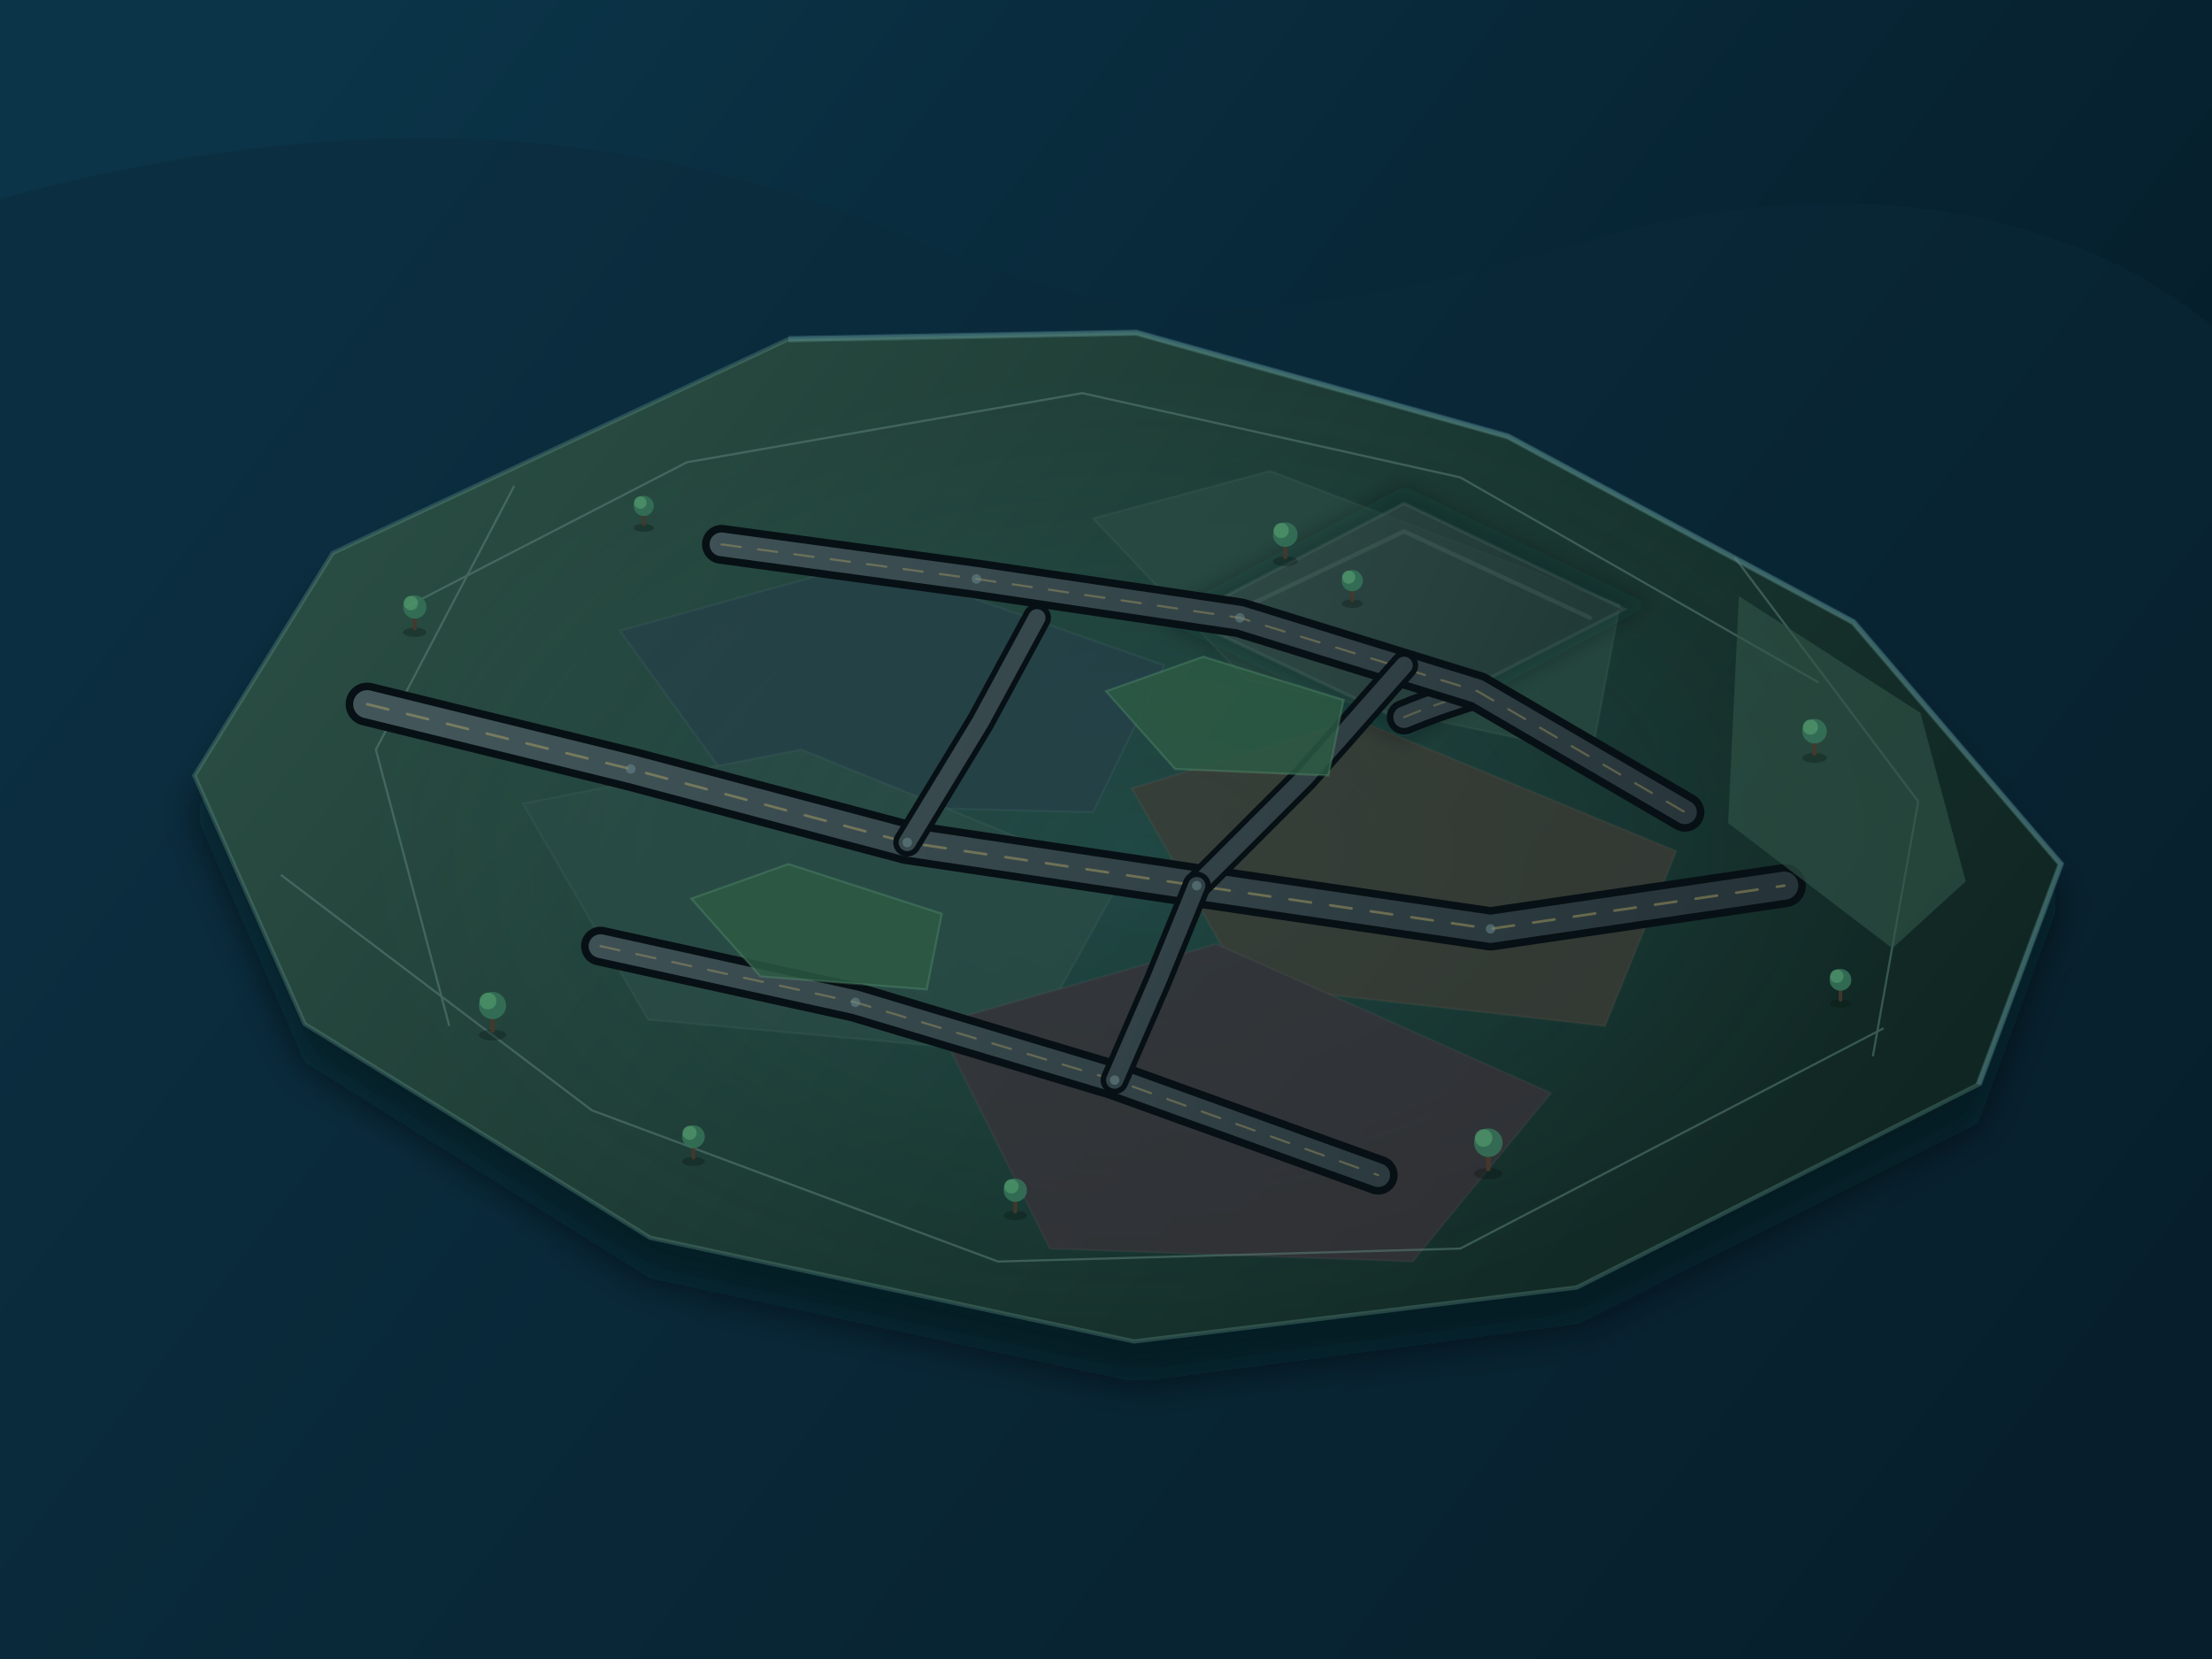
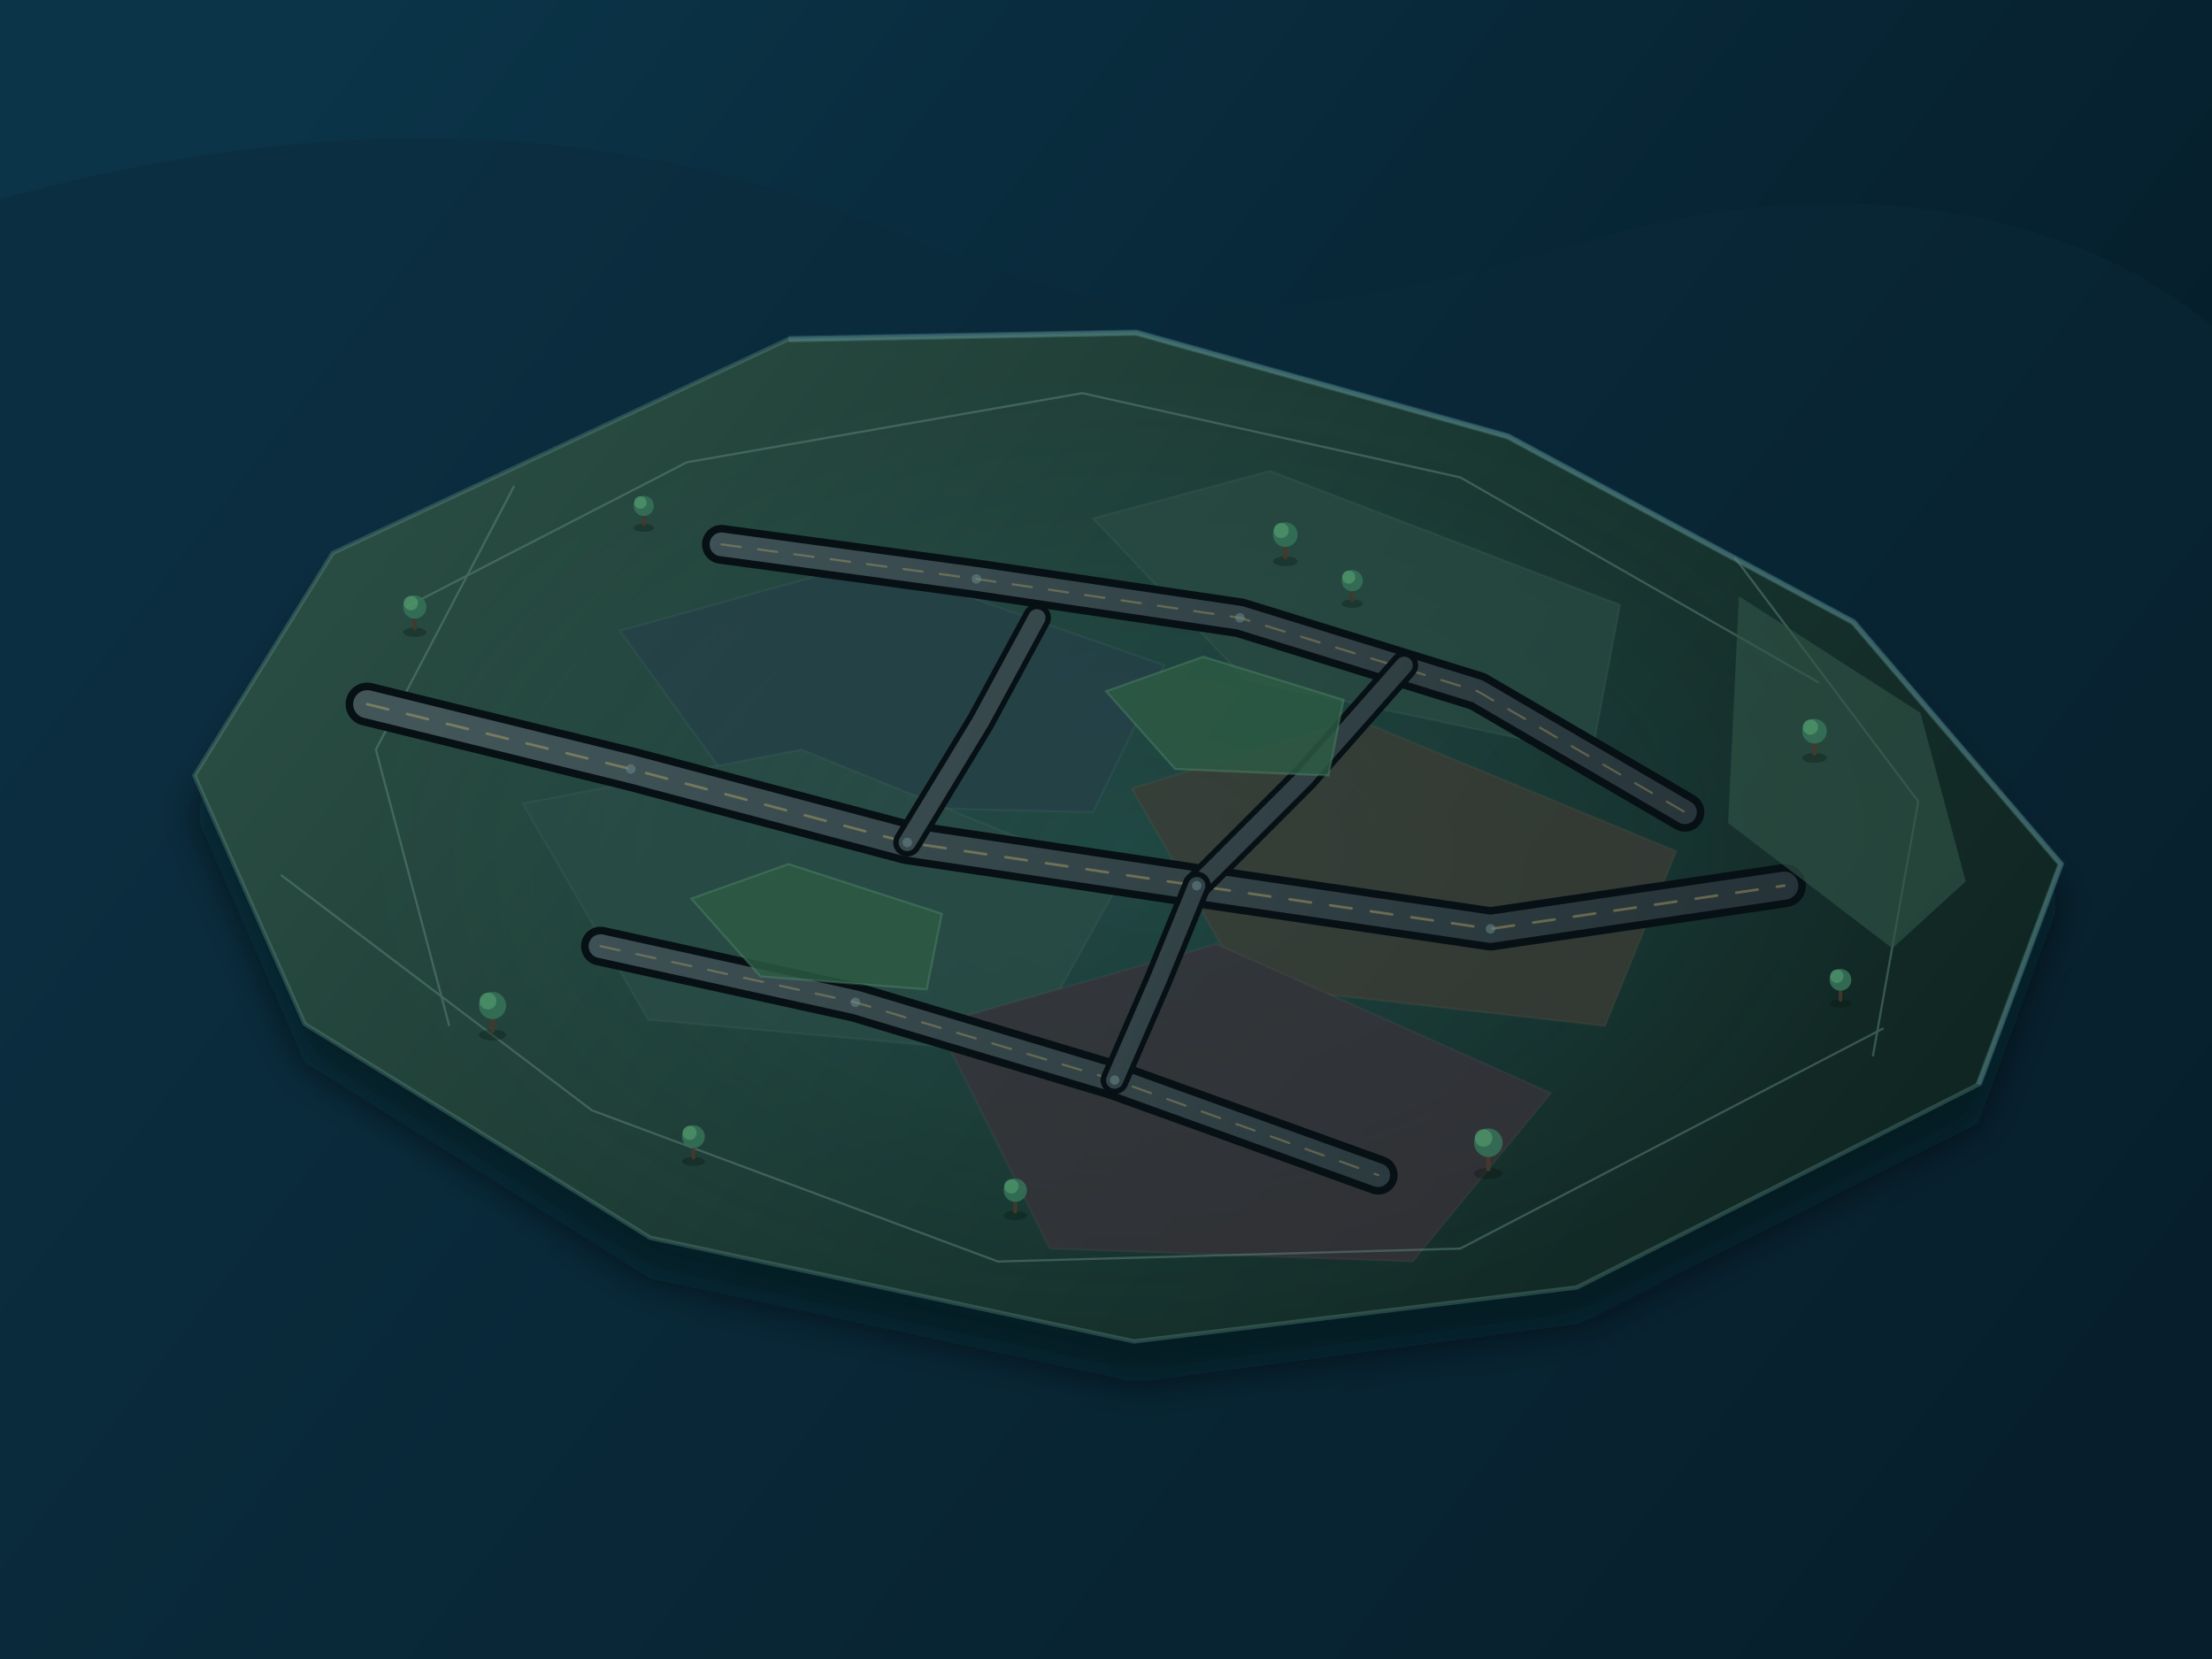
<svg xmlns="http://www.w3.org/2000/svg" width="1024" height="768" viewBox="0 0 1024 768" fill="none">
  <defs>
    <linearGradient id="water" x1="96" y1="92" x2="910" y2="720" gradientUnits="userSpaceOnUse">
      <stop stop-color="#0B3448" />
      <stop offset="1" stop-color="#041823" />
    </linearGradient>
    <linearGradient id="land" x1="238" y1="164" x2="808" y2="612" gradientUnits="userSpaceOnUse">
      <stop stop-color="#294C42" />
      <stop offset="0.55" stop-color="#193630" />
      <stop offset="1" stop-color="#102623" />
    </linearGradient>
    <linearGradient id="road" x1="214" y1="288" x2="824" y2="520" gradientUnits="userSpaceOnUse">
      <stop stop-color="#42565A" />
      <stop offset="1" stop-color="#243136" />
    </linearGradient>
-     <linearGradient id="residentialApron" x1="568" y1="248" x2="730" y2="326" gradientUnits="userSpaceOnUse">
-       <stop stop-color="#3B504F" />
-       <stop offset="0.58" stop-color="#304443" />
-       <stop offset="1" stop-color="#243836" />
-     </linearGradient>
    <radialGradient id="cityGlow" cx="0" cy="0" r="1" gradientTransform="translate(526 394) rotate(90) scale(222 356)" gradientUnits="userSpaceOnUse">
      <stop stop-color="#57D4E8" stop-opacity="0.10" />
      <stop offset="1" stop-color="#57D4E8" stop-opacity="0" />
    </radialGradient>
    <filter id="softShadow" x="-20%" y="-30%" width="140%" height="170%">
      <feGaussianBlur stdDeviation="9" />
-     </filter>
-     <filter id="apronFeather" x="-20%" y="-40%" width="140%" height="180%">
-       <feGaussianBlur stdDeviation="5" />
    </filter>
    <g id="tree">
      <ellipse cy="3" rx="6" ry="2.4" fill="#06120E" fill-opacity="0.34" />
      <rect x="-1" y="-7" width="2" height="9" rx="1" fill="#46372A" />
      <circle cy="-10" r="6" fill="#347056" />
      <circle cx="-2" cy="-12" r="3.7" fill="#55A071" fill-opacity="0.72" />
    </g>
  </defs>
  <rect width="1024" height="768" fill="url(#water)" />
  <path d="M0 92C166 47 300 58 426 112C545 163 622 143 748 108C875 74 974 108 1024 151V768H0V92Z" fill="#0C2B3A" fill-opacity="0.44" />
  <polygon points="365,166 526,162 700,210 858,296 954,406 916,510 731,603 526,630 301,582 141,482 90,366 154,264" fill="#02090B" fill-opacity="0.55" transform="translate(0 10)" filter="url(#softShadow)" />
  <polygon points="365,157 526,154 698,202 858,288 954,400 916,502 730,596 525,621 301,573 141,474 90,359 154,256" fill="url(#land)" stroke="#5F8E83" stroke-opacity="0.36" stroke-width="2" />
  <polyline points="365,157 526,154 698,202 858,288 954,400 916,502" stroke="#7DC4CF" stroke-opacity="0.20" stroke-width="3" />
  <ellipse cx="526" cy="398" rx="356" ry="226" fill="url(#cityGlow)" />
  <g opacity="0.74">
    <polygon points="588,218 750,280 737,349 577,315 506,240" fill="#294A42" stroke="#73958B" stroke-opacity="0.13" />
    <polygon points="402,260 539,308 506,376 345,372 287,292" fill="#243F48" stroke="#78939A" stroke-opacity="0.13" />
    <polygon points="628,333 776,394 743,475 576,456 524,365" fill="#3D3B34" stroke="#9C8A70" stroke-opacity="0.11" />
    <polygon points="371,347 519,407 474,488 300,472 242,372" fill="#2A4B46" stroke="#7C9D92" stroke-opacity="0.12" />
    <polygon points="563,437 718,506 654,584 486,578 434,474" fill="#383238" stroke="#8D7A86" stroke-opacity="0.12" />
-   </g>
-   <g>
-     <polygon points="650,225 764,280 650,342 536,286" fill="#10221F" fill-opacity="0.30" filter="url(#apronFeather)" />
-     <polygon points="650,233 752,282 650,334 548,286" fill="url(#residentialApron)" fill-opacity="0.60" stroke="#718A84" stroke-opacity="0.18" stroke-width="1.5" />
-     <path d="M650 332C662 327 674 323 684 320" stroke="#071014" stroke-width="16" stroke-linecap="round" />
-     <path d="M650 332C662 327 674 323 684 320" stroke="url(#road)" stroke-width="10" stroke-linecap="round" />
-     <path d="M650 332C662 327 674 323 684 320" stroke="#E4C96F" stroke-opacity="0.24" stroke-width="1" stroke-linecap="round" stroke-dasharray="8 7" />
-     <path d="M566 286L650 246L736 286" stroke="#78928B" stroke-opacity="0.18" stroke-width="2" stroke-linecap="round" />
  </g>
  <g opacity="0.52" stroke="#5D827A" stroke-width="1">
    <path d="M188 281L318 214L501 182L676 221L842 316" />
    <path d="M130 405L274 514L462 584L676 578L872 476" />
    <path d="M238 225L174 347L208 475" />
    <path d="M803 258L888 371L867 489" />
  </g>
  <g>
    <path d="M170 326L292 356L420 390L554 410L690 430L826 410" stroke="#071014" stroke-width="20" stroke-linecap="round" stroke-linejoin="round" />
    <path d="M170 326L292 356L420 390L554 410L690 430L826 410" stroke="url(#road)" stroke-width="13" stroke-linecap="round" stroke-linejoin="round" />
    <path d="M170 326L292 356L420 390L554 410L690 430L826 410" stroke="#E4C96F" stroke-opacity="0.34" stroke-width="1.2" stroke-linecap="round" stroke-dasharray="10 9" />
    <path d="M334 252L452 268L574 286L684 320L780 376" stroke="#071014" stroke-width="18" stroke-linecap="round" stroke-linejoin="round" />
    <path d="M334 252L452 268L574 286L684 320L780 376" stroke="url(#road)" stroke-width="11" stroke-linecap="round" stroke-linejoin="round" />
    <path d="M334 252L452 268L574 286L684 320L780 376" stroke="#E4C96F" stroke-opacity="0.28" stroke-width="1" stroke-linecap="round" stroke-dasharray="9 8" />
    <path d="M278 438L396 464L516 500L638 544" stroke="#071014" stroke-width="18" stroke-linecap="round" stroke-linejoin="round" />
    <path d="M278 438L396 464L516 500L638 544" stroke="url(#road)" stroke-width="11" stroke-linecap="round" stroke-linejoin="round" />
    <path d="M278 438L396 464L516 500L638 544" stroke="#E4C96F" stroke-opacity="0.28" stroke-width="1" stroke-linecap="round" stroke-dasharray="9 8" />
    <path d="M420 390L454 334L480 286" stroke="#071014" stroke-width="13" stroke-linecap="round" />
    <path d="M420 390L454 334L480 286" stroke="url(#road)" stroke-width="8" stroke-linecap="round" />
    <path d="M554 410L604 360L650 308" stroke="#071014" stroke-width="13" stroke-linecap="round" />
    <path d="M554 410L604 360L650 308" stroke="url(#road)" stroke-width="8" stroke-linecap="round" />
    <path d="M516 500L536 454L554 410" stroke="#071014" stroke-width="13" stroke-linecap="round" />
    <path d="M516 500L536 454L554 410" stroke="url(#road)" stroke-width="8" stroke-linecap="round" />
  </g>
  <g>
    <polygon points="557,304 622,324 615,359 544,356 512,320" fill="#2C5A43" fill-opacity="0.82" stroke="#73B18A" stroke-opacity="0.25" />
    <polygon points="365,400 436,423 429,458 352,452 320,416" fill="#2C5A43" fill-opacity="0.82" stroke="#73B18A" stroke-opacity="0.25" />
    <polygon points="805,276 889,330 910,408 876,439 800,381" fill="#315447" fill-opacity="0.62" />
  </g>
  <g opacity="0.9">
    <use href="#tree" transform="translate(192 290) scale(.9)" />
    <use href="#tree" transform="translate(228 476) scale(1.05)" />
    <use href="#tree" transform="translate(321 535) scale(.88)" />
    <use href="#tree" transform="translate(595 257) scale(.95)" />
    <use href="#tree" transform="translate(626 277) scale(.82)" />
    <use href="#tree" transform="translate(689 540) scale(1.1)" />
    <use href="#tree" transform="translate(840 348) scale(.95)" />
    <use href="#tree" transform="translate(852 462) scale(.84)" />
    <use href="#tree" transform="translate(470 560) scale(.9)" />
    <use href="#tree" transform="translate(298 242) scale(.78)" />
  </g>
  <g fill="#6C8A8E" fill-opacity="0.52">
    <circle cx="292" cy="356" r="2.2" />
    <circle cx="420" cy="390" r="2.2" />
    <circle cx="554" cy="410" r="2.2" />
    <circle cx="690" cy="430" r="2.2" />
    <circle cx="452" cy="268" r="2.2" />
    <circle cx="574" cy="286" r="2.2" />
    <circle cx="396" cy="464" r="2.2" />
    <circle cx="516" cy="500" r="2.2" />
  </g>
</svg>
